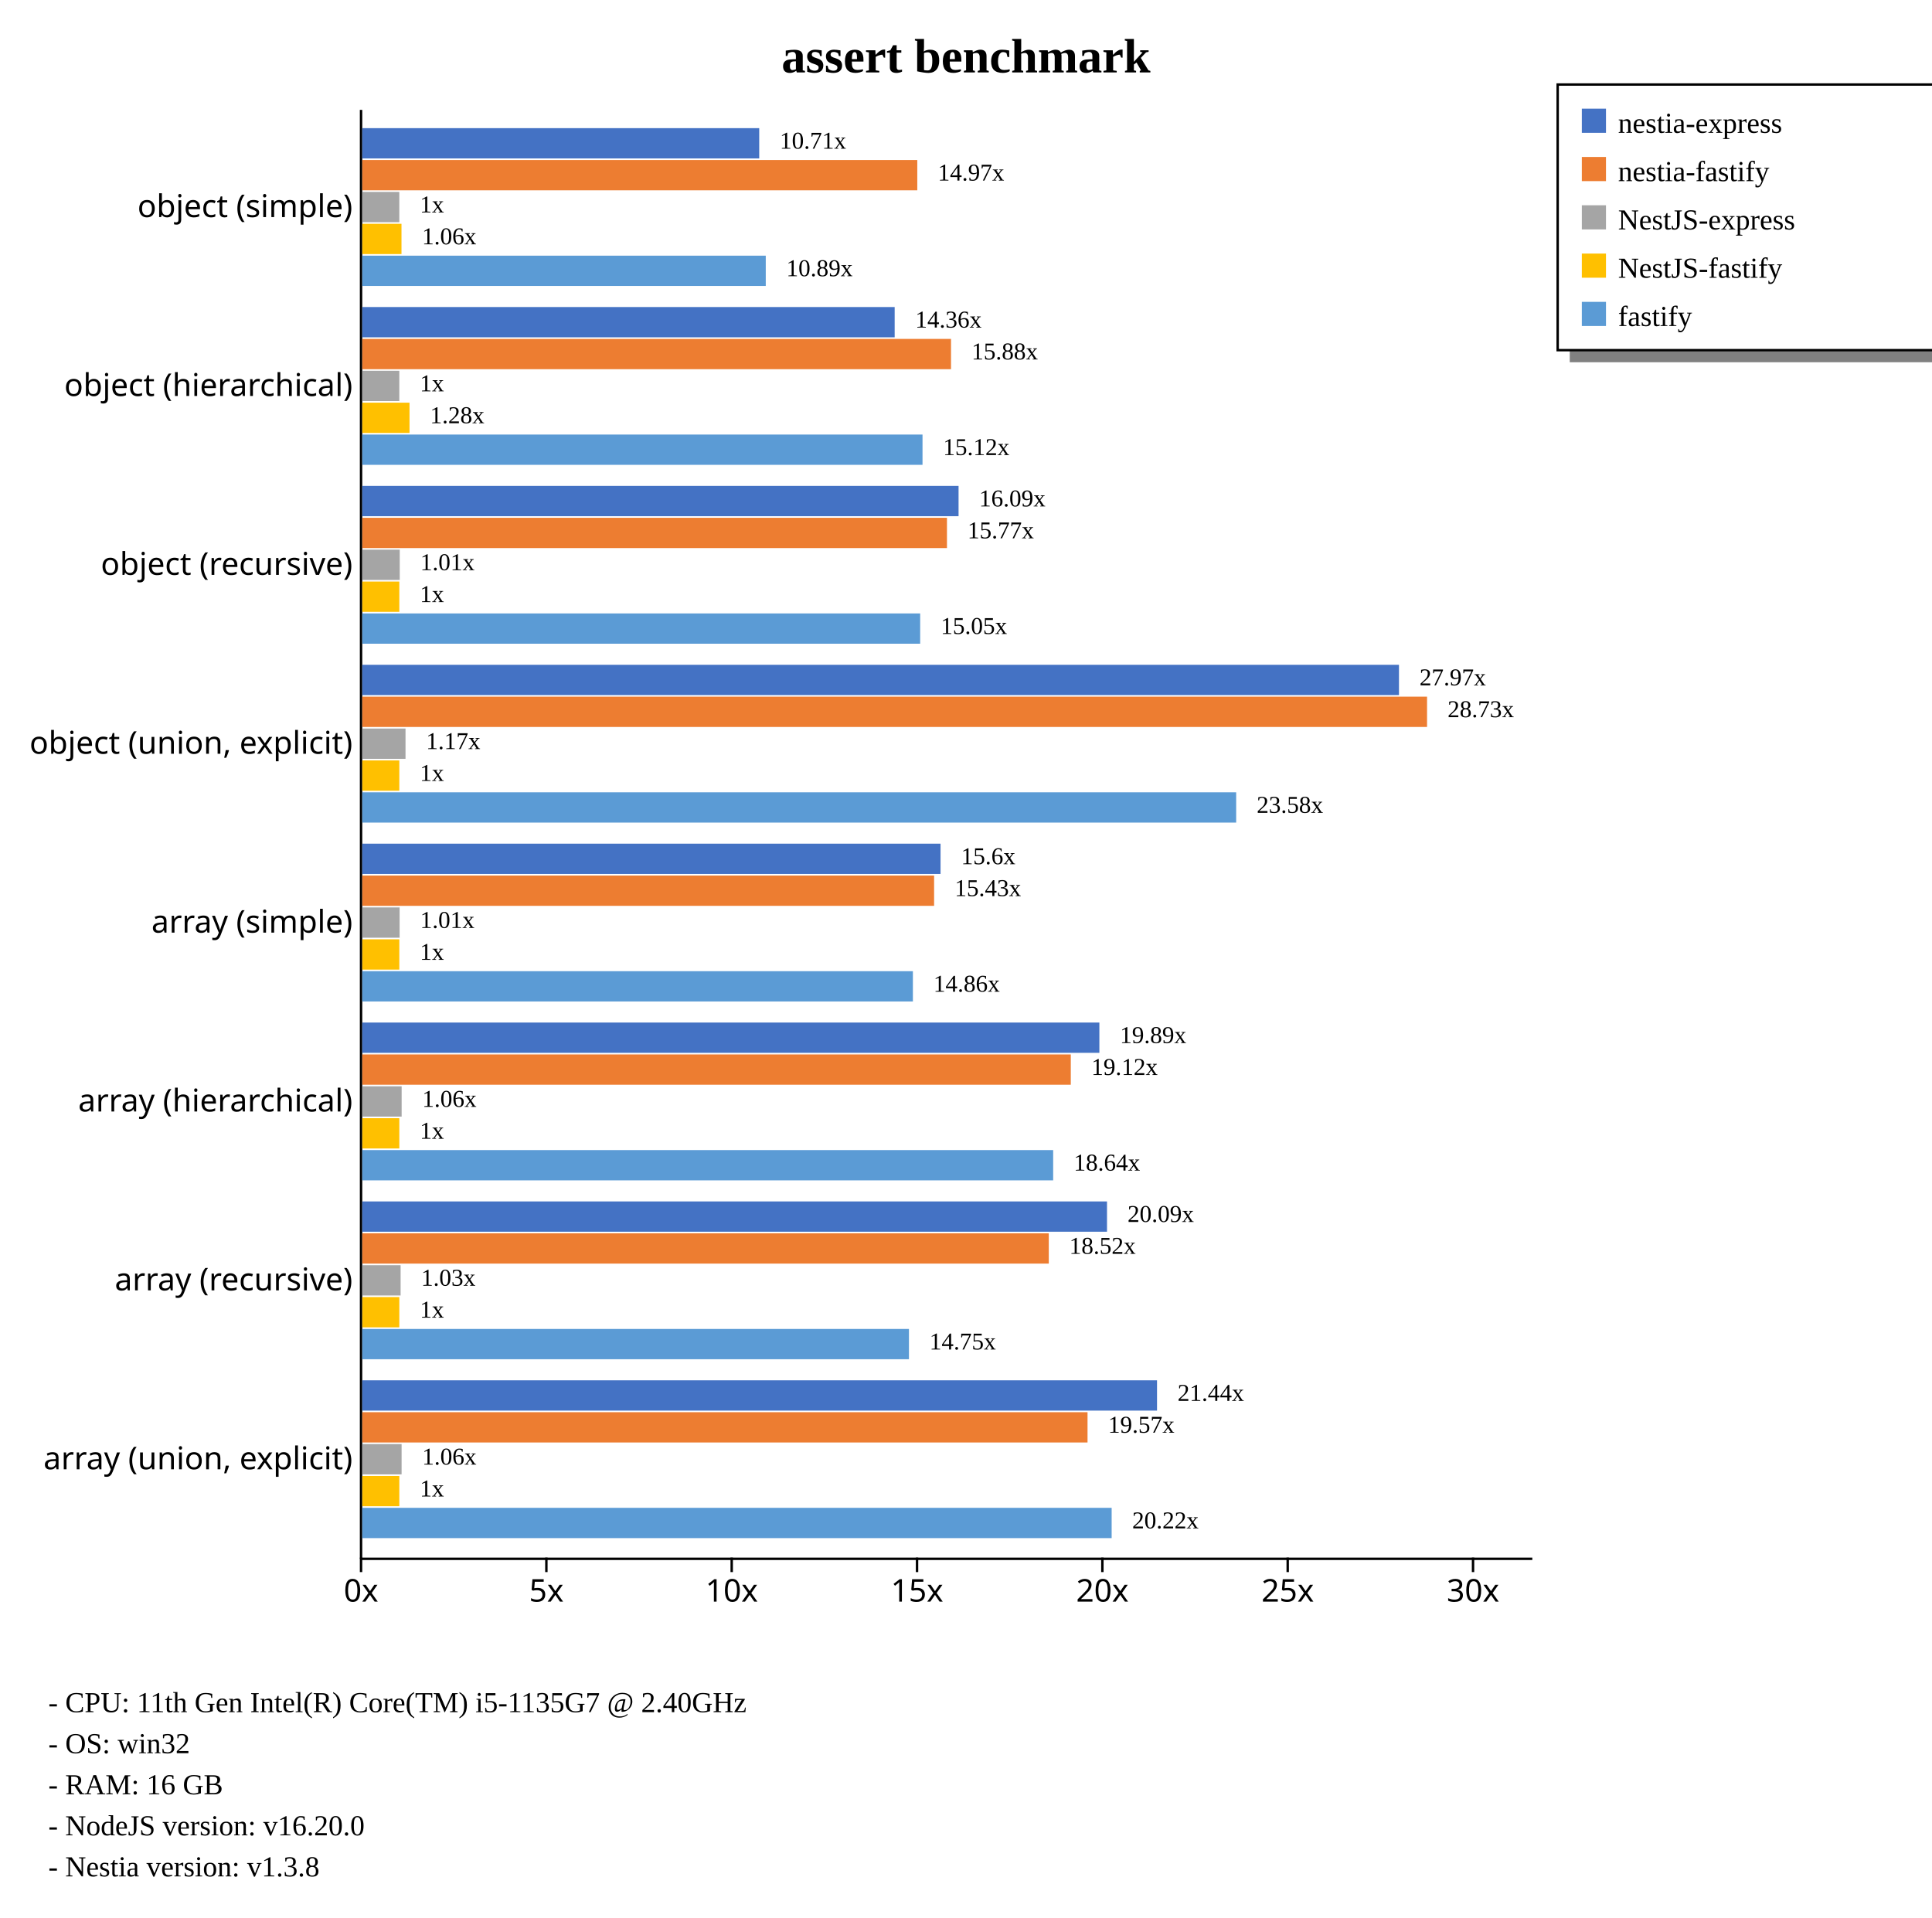
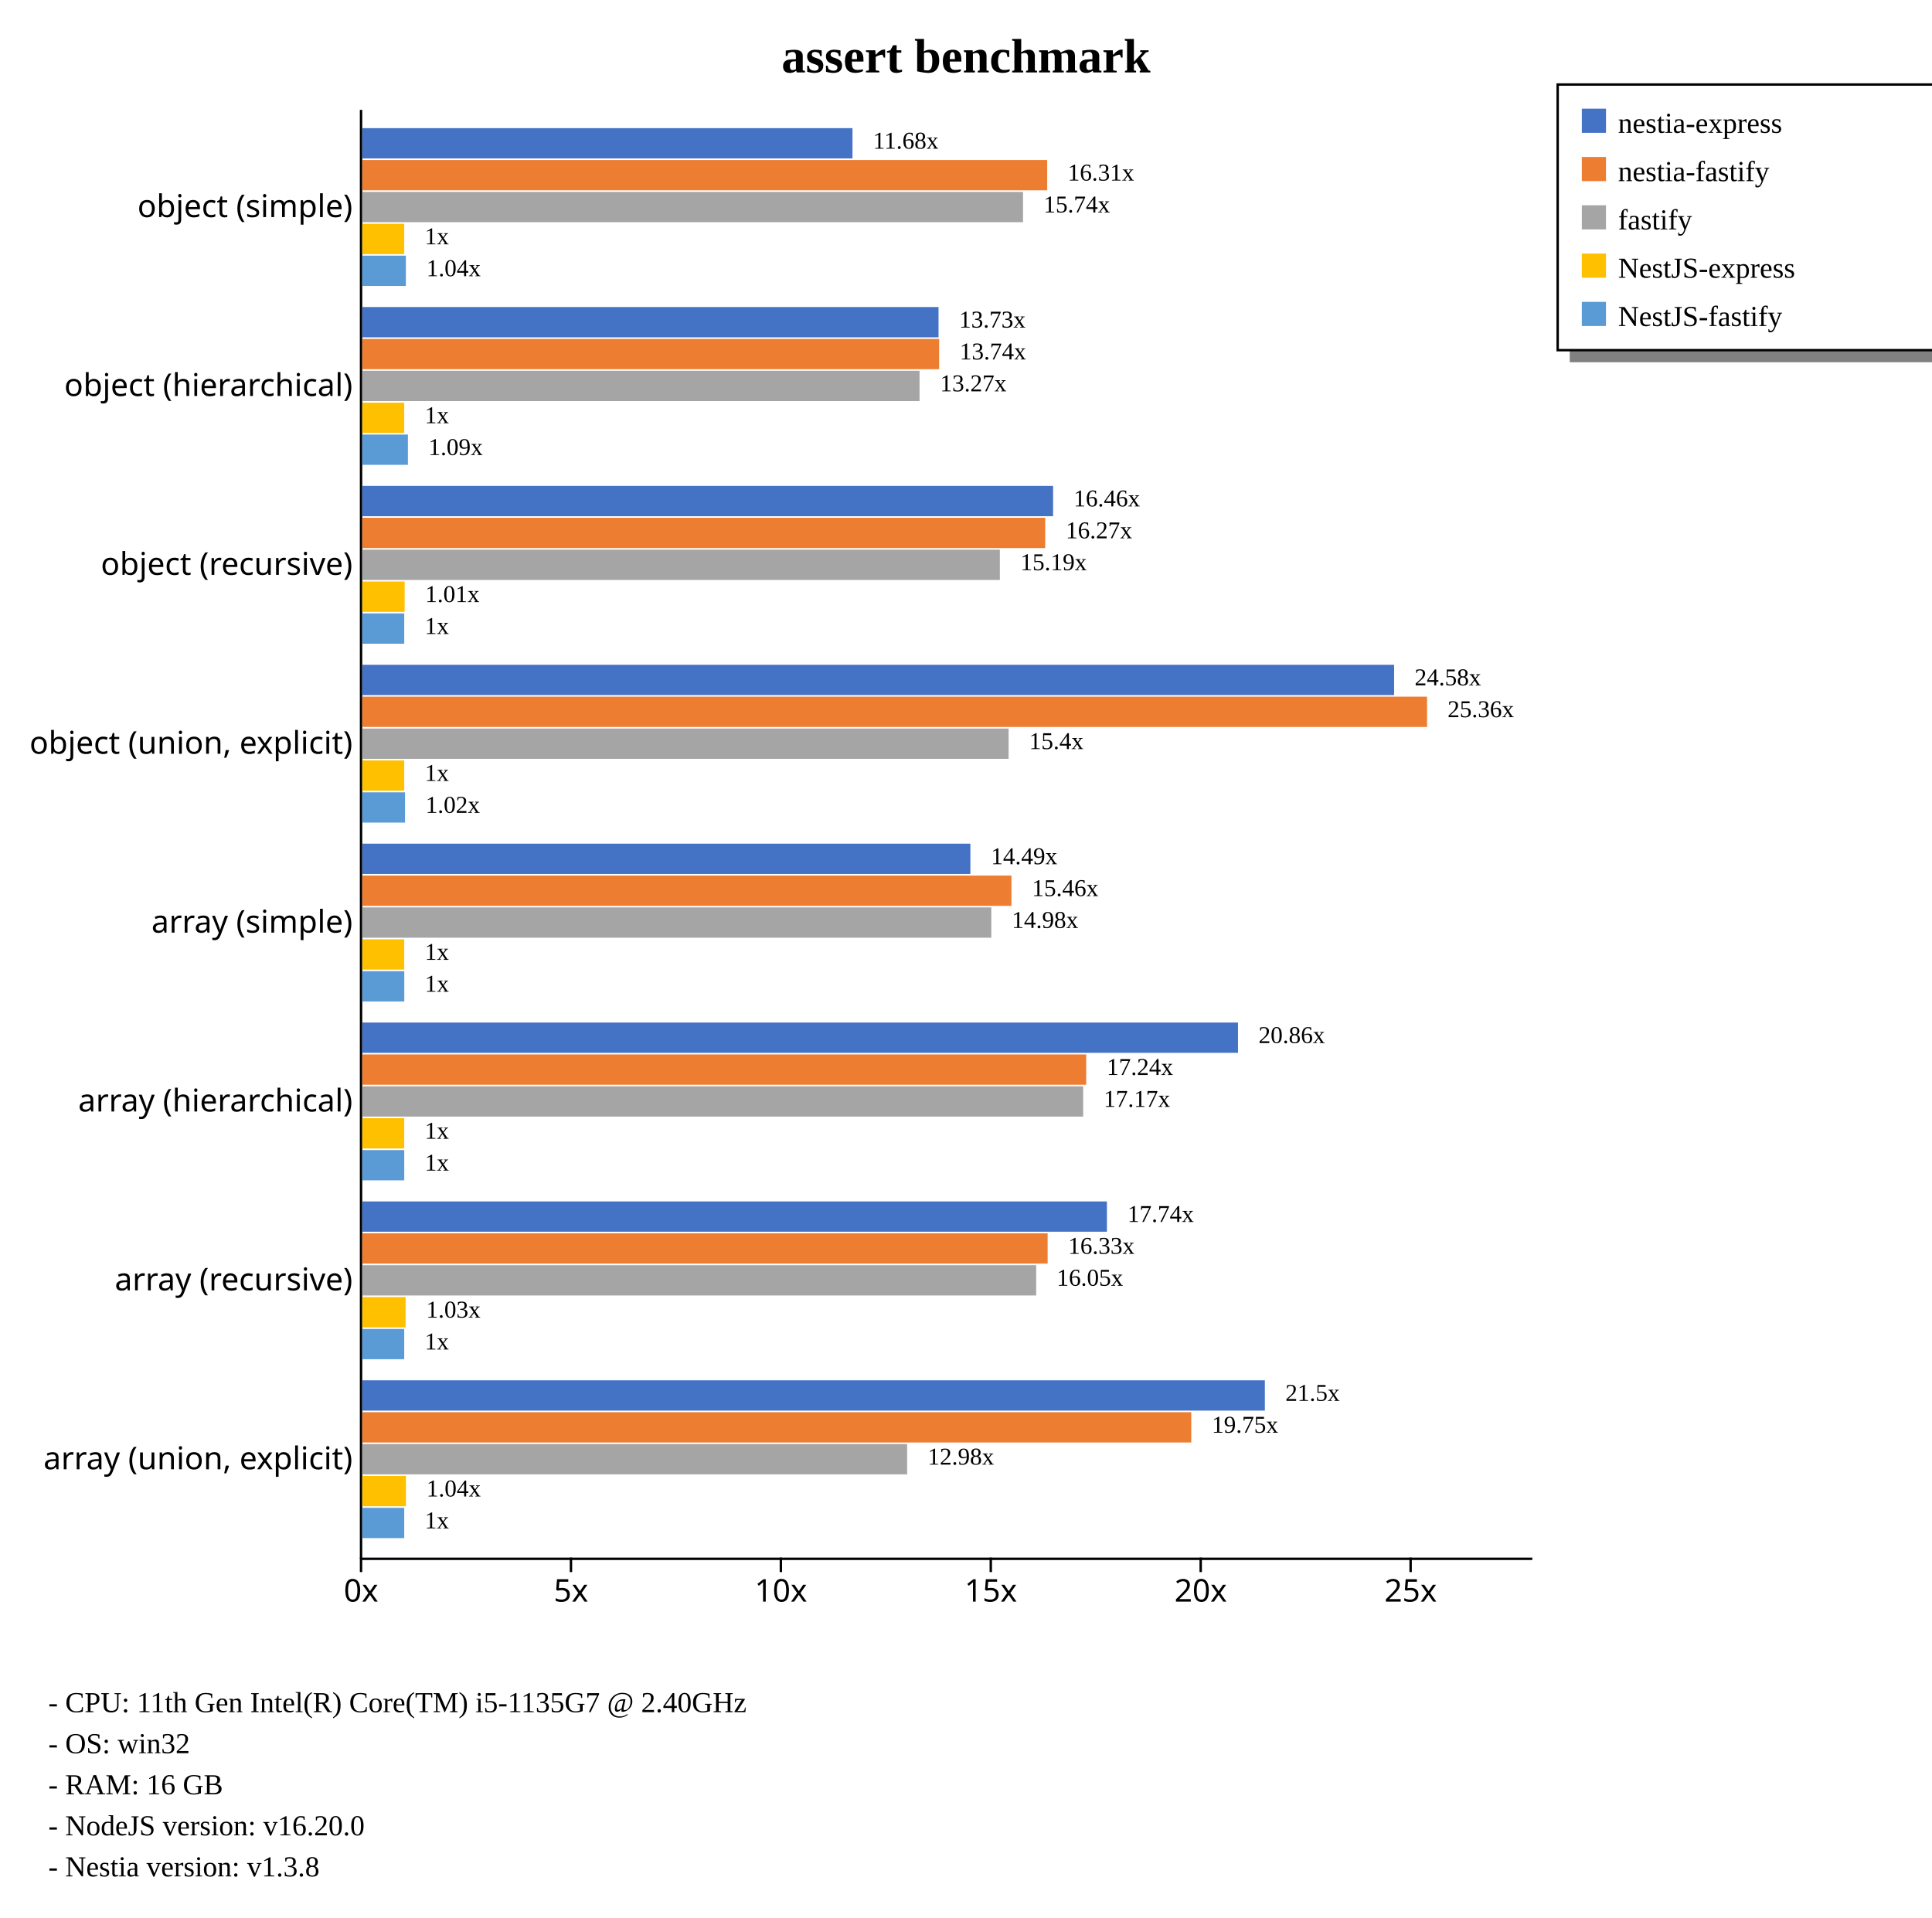
<svg xmlns="http://www.w3.org/2000/svg" width="800" height="794" style="background-color: white;">
  <g class="y axis" transform="translate(149,45)" fill="none" font-size="10" font-family="sans-serif" text-anchor="end" style="font-size: 13px;">
    <path class="domain" stroke="currentColor" d="M0.5,0.5V600.5" />
    <g class="tick" opacity="1" transform="translate(0,40.74074)" style="font-size: 13px;">
      <line stroke="currentColor" x2="0" />
      <text fill="currentColor" x="-3" dy="0.32em">object (simple)    </text>
    </g>
    <g class="tick" opacity="1" transform="translate(0,114.8148)" style="font-size: 13px;">
      <line stroke="currentColor" x2="0" />
      <text fill="currentColor" x="-3" dy="0.32em">object (hierarchical)    </text>
    </g>
    <g class="tick" opacity="1" transform="translate(0,188.8889)" style="font-size: 13px;">
      <line stroke="currentColor" x2="0" />
      <text fill="currentColor" x="-3" dy="0.32em">object (recursive)    </text>
    </g>
    <g class="tick" opacity="1" transform="translate(0,262.963)" style="font-size: 13px;">
      <line stroke="currentColor" x2="0" />
      <text fill="currentColor" x="-3" dy="0.32em">object (union, explicit)    </text>
    </g>
    <g class="tick" opacity="1" transform="translate(0,337.037)" style="font-size: 13px;">
      <line stroke="currentColor" x2="0" />
      <text fill="currentColor" x="-3" dy="0.32em">array (simple)    </text>
    </g>
    <g class="tick" opacity="1" transform="translate(0,411.1111)" style="font-size: 13px;">
      <line stroke="currentColor" x2="0" />
      <text fill="currentColor" x="-3" dy="0.32em">array (hierarchical)    </text>
    </g>
    <g class="tick" opacity="1" transform="translate(0,485.1852)" style="font-size: 13px;">
      <line stroke="currentColor" x2="0" />
      <text fill="currentColor" x="-3" dy="0.32em">array (recursive)    </text>
    </g>
    <g class="tick" opacity="1" transform="translate(0,559.2593)" style="font-size: 13px;">
      <line stroke="currentColor" x2="0" />
      <text fill="currentColor" x="-3" dy="0.32em">array (union, explicit)    </text>
    </g>
  </g>
  <g class="x axis" transform="translate(149,645)" fill="none" font-size="10" font-family="sans-serif" text-anchor="middle" style="font-size: 13px;">
    <path class="domain" stroke="currentColor" d="M0.5,0.5H485.5" />
    <g class="tick" opacity="1" transform="translate(0.5,0)" style="font-size: 13px;">
      <line stroke="currentColor" y2="6" />
      <text fill="currentColor" y="9" dy="0.71em">0x</text>
    </g>
-     <g class="tick" opacity="1" transform="translate(77.24193,0)" style="font-size: 13px;">
+     <g class="tick" opacity="1" transform="translate(87.42113,0)" style="font-size: 13px;">
      <line stroke="currentColor" y2="6" />
      <text fill="currentColor" y="9" dy="0.71em">5x</text>
    </g>
-     <g class="tick" opacity="1" transform="translate(153.9839,0)" style="font-size: 13px;">
+     <g class="tick" opacity="1" transform="translate(174.3423,0)" style="font-size: 13px;">
      <line stroke="currentColor" y2="6" />
      <text fill="currentColor" y="9" dy="0.71em">10x</text>
    </g>
-     <g class="tick" opacity="1" transform="translate(230.7258,0)" style="font-size: 13px;">
+     <g class="tick" opacity="1" transform="translate(261.2634,0)" style="font-size: 13px;">
      <line stroke="currentColor" y2="6" />
      <text fill="currentColor" y="9" dy="0.71em">15x</text>
    </g>
-     <g class="tick" opacity="1" transform="translate(307.4677,0)" style="font-size: 13px;">
+     <g class="tick" opacity="1" transform="translate(348.1845,0)" style="font-size: 13px;">
      <line stroke="currentColor" y2="6" />
      <text fill="currentColor" y="9" dy="0.71em">20x</text>
    </g>
-     <g class="tick" opacity="1" transform="translate(384.2096,0)" style="font-size: 13px;">
+     <g class="tick" opacity="1" transform="translate(435.1057,0)" style="font-size: 13px;">
      <line stroke="currentColor" y2="6" />
      <text fill="currentColor" y="9" dy="0.71em">25x</text>
-     </g>
-     <g class="tick" opacity="1" transform="translate(460.9516,0)" style="font-size: 13px;">
-       <line stroke="currentColor" y2="6" />
-       <text fill="currentColor" y="9" dy="0.71em">30x</text>
    </g>
  </g>
  <text transform="translate(400, 30)" style="text-anchor: middle; font-size: 20px; font-weight: bold;">assert benchmark</text>
  <rect x="650" y="145" width="230" height="5" fill="gray" />
  <rect x="645" y="35" width="230" height="110" fill="none" stroke="black" />
  <rect x="655" y="45" width="10" height="10" style="fill: #4472c4;" />
  <text x="670" y="55" style="font-size: 12px;">nestia-express</text>
  <rect x="655" y="65" width="10" height="10" style="fill: #ed7d31;" />
  <text x="670" y="75" style="font-size: 12px;">nestia-fastify</text>
  <rect x="655" y="85" width="10" height="10" style="fill: #a5a5a5;" />
-   <text x="670" y="95" style="font-size: 12px;">NestJS-express</text>
+   <text x="670" y="95" style="font-size: 12px;">fastify</text>
  <rect x="655" y="105" width="10" height="10" style="fill: #ffc000;" />
-   <text x="670" y="115" style="font-size: 12px;">NestJS-fastify</text>
+   <text x="670" y="115" style="font-size: 12px;">NestJS-express</text>
  <rect x="655" y="125" width="10" height="10" style="fill: #5b9bd5;" />
-   <text x="670" y="135" style="font-size: 12px;">fastify</text>
+   <text x="670" y="135" style="font-size: 12px;">NestJS-fastify</text>
  <text x="20" y="709" style="font-size: 12px;">  - CPU: 11th Gen Intel(R) Core(TM) i5-1135G7 @ 2.40GHz</text>
  <text x="20" y="726" style="font-size: 12px;">  - OS: win32</text>
  <text x="20" y="743" style="font-size: 12px;">  - RAM: 16 GB</text>
  <text x="20" y="760" style="font-size: 12px;">  - NodeJS version: v16.20.0</text>
  <text x="20" y="777" style="font-size: 12px;">  - Nestia version: v1.3.8</text>
  <g style="font-size: 13px;">
    <g style="font-size: 13px;">
-       <rect x="150" y="53.067" width="164.377" height="12.541" fill="#4472c4" />
-       <rect x="150" y="66.269" width="229.829" height="12.541" fill="#ed7d31" />
-       <rect x="150" y="79.47" width="15.348" height="12.541" fill="#a5a5a5" />
-       <rect x="150" y="92.671" width="16.248" height="12.541" fill="#ffc000" />
-       <rect x="150" y="105.873" width="167.086" height="12.541" fill="#5b9bd5" />
-       <text class="label" x="322.877" y="61.567" font-size="10px">10.71x</text>
-       <text class="label" x="388.329" y="74.769" font-size="10px">14.97x</text>
-       <text class="label" x="173.848" y="87.97" font-size="10px">1x</text>
-       <text class="label" x="174.748" y="101.171" font-size="10px">1.06x</text>
-       <text class="label" x="325.586" y="114.373" font-size="10px">10.89x</text>
-       <text class="label" x="319.377" y="63.067" font-size="8px" />
-       <text class="label" x="384.829" y="76.269" font-size="8px" />
-       <text class="label" x="170.348" y="89.47" font-size="8px" />
-       <text class="label" x="171.248" y="102.671" font-size="8px" />
-       <text class="label" x="322.086" y="115.873" font-size="8px" />
-     </g>
-     <g style="font-size: 13px;">
-       <rect x="150" y="127.142" width="220.463" height="12.541" fill="#4472c4" />
-       <rect x="150" y="140.343" width="243.794" height="12.541" fill="#ed7d31" />
-       <rect x="150" y="153.544" width="15.348" height="12.541" fill="#a5a5a5" />
-       <rect x="150" y="166.746" width="19.569" height="12.541" fill="#ffc000" />
-       <rect x="150" y="179.947" width="231.994" height="12.541" fill="#5b9bd5" />
-       <text class="label" x="378.963" y="135.642" font-size="10px">14.36x</text>
-       <text class="label" x="402.294" y="148.843" font-size="10px">15.88x</text>
-       <text class="label" x="173.848" y="162.044" font-size="10px">1x</text>
-       <text class="label" x="178.069" y="175.246" font-size="10px">1.28x</text>
-       <text class="label" x="390.494" y="188.447" font-size="10px">15.12x</text>
-       <text class="label" x="375.463" y="137.142" font-size="8px" />
-       <text class="label" x="398.794" y="150.343" font-size="8px" />
-       <text class="label" x="170.348" y="163.544" font-size="8px" />
-       <text class="label" x="174.569" y="176.746" font-size="8px" />
-       <text class="label" x="386.994" y="189.947" font-size="8px" />
-     </g>
-     <g style="font-size: 13px;">
-       <rect x="150" y="201.216" width="246.919" height="12.541" fill="#4472c4" />
-       <rect x="150" y="214.417" width="242.116" height="12.541" fill="#ed7d31" />
-       <rect x="150" y="227.618" width="15.525" height="12.541" fill="#a5a5a5" />
-       <rect x="150" y="240.82" width="15.348" height="12.541" fill="#ffc000" />
-       <rect x="150" y="254.021" width="231.024" height="12.541" fill="#5b9bd5" />
-       <text class="label" x="405.419" y="209.716" font-size="10px">16.09x</text>
-       <text class="label" x="400.616" y="222.917" font-size="10px">15.77x</text>
-       <text class="label" x="174.025" y="236.118" font-size="10px">1.01x</text>
-       <text class="label" x="173.848" y="249.32" font-size="10px">1x</text>
-       <text class="label" x="389.524" y="262.521" font-size="10px">15.05x</text>
-       <text class="label" x="401.919" y="211.216" font-size="8px" />
-       <text class="label" x="397.116" y="224.417" font-size="8px" />
-       <text class="label" x="170.525" y="237.618" font-size="8px" />
-       <text class="label" x="170.348" y="250.82" font-size="8px" />
-       <text class="label" x="386.024" y="264.021" font-size="8px" />
-     </g>
-     <g style="font-size: 13px;">
-       <rect x="150" y="275.29" width="429.286" height="12.541" fill="#4472c4" />
+       <rect x="150" y="53.067" width="202.998" height="12.541" fill="#4472c4" />
+       <rect x="150" y="66.269" width="283.614" height="12.541" fill="#ed7d31" />
+       <rect x="150" y="79.47" width="273.606" height="12.541" fill="#a5a5a5" />
+       <rect x="150" y="92.671" width="17.384" height="12.541" fill="#ffc000" />
+       <rect x="150" y="105.873" width="18.064" height="12.541" fill="#5b9bd5" />
+       <text class="label" x="361.498" y="61.567" font-size="10px">11.68x</text>
+       <text class="label" x="442.114" y="74.769" font-size="10px">16.31x</text>
+       <text class="label" x="432.106" y="87.97" font-size="10px">15.74x</text>
+       <text class="label" x="175.884" y="101.171" font-size="10px">1x</text>
+       <text class="label" x="176.564" y="114.373" font-size="10px">1.04x</text>
+       <text class="label" x="357.998" y="63.067" font-size="8px" />
+       <text class="label" x="438.614" y="76.269" font-size="8px" />
+       <text class="label" x="428.606" y="89.47" font-size="8px" />
+       <text class="label" x="172.384" y="102.671" font-size="8px" />
+       <text class="label" x="173.064" y="115.873" font-size="8px" />
+     </g>
+     <g style="font-size: 13px;">
+       <rect x="150" y="127.142" width="238.629" height="12.541" fill="#4472c4" />
+       <rect x="150" y="140.343" width="238.874" height="12.541" fill="#ed7d31" />
+       <rect x="150" y="153.544" width="230.767" height="12.541" fill="#a5a5a5" />
+       <rect x="150" y="166.746" width="17.384" height="12.541" fill="#ffc000" />
+       <rect x="150" y="179.947" width="18.915" height="12.541" fill="#5b9bd5" />
+       <text class="label" x="397.129" y="135.642" font-size="10px">13.73x</text>
+       <text class="label" x="397.374" y="148.843" font-size="10px">13.74x</text>
+       <text class="label" x="389.267" y="162.044" font-size="10px">13.27x</text>
+       <text class="label" x="175.884" y="175.246" font-size="10px">1x</text>
+       <text class="label" x="177.415" y="188.447" font-size="10px">1.09x</text>
+       <text class="label" x="393.629" y="137.142" font-size="8px" />
+       <text class="label" x="393.874" y="150.343" font-size="8px" />
+       <text class="label" x="385.767" y="163.544" font-size="8px" />
+       <text class="label" x="172.384" y="176.746" font-size="8px" />
+       <text class="label" x="173.915" y="189.947" font-size="8px" />
+     </g>
+     <g style="font-size: 13px;">
+       <rect x="150" y="201.216" width="286.061" height="12.541" fill="#4472c4" />
+       <rect x="150" y="214.417" width="282.794" height="12.541" fill="#ed7d31" />
+       <rect x="150" y="227.618" width="264.026" height="12.541" fill="#a5a5a5" />
+       <rect x="150" y="240.82" width="17.556" height="12.541" fill="#ffc000" />
+       <rect x="150" y="254.021" width="17.384" height="12.541" fill="#5b9bd5" />
+       <text class="label" x="444.561" y="209.716" font-size="10px">16.46x</text>
+       <text class="label" x="441.294" y="222.917" font-size="10px">16.27x</text>
+       <text class="label" x="422.526" y="236.118" font-size="10px">15.19x</text>
+       <text class="label" x="176.056" y="249.32" font-size="10px">1.01x</text>
+       <text class="label" x="175.884" y="262.521" font-size="10px">1x</text>
+       <text class="label" x="441.061" y="211.216" font-size="8px" />
+       <text class="label" x="437.794" y="224.417" font-size="8px" />
+       <text class="label" x="419.026" y="237.618" font-size="8px" />
+       <text class="label" x="172.556" y="250.82" font-size="8px" />
+       <text class="label" x="172.384" y="264.021" font-size="8px" />
+     </g>
+     <g style="font-size: 13px;">
+       <rect x="150" y="275.29" width="427.27" height="12.541" fill="#4472c4" />
      <rect x="150" y="288.491" width="440.909" height="12.541" fill="#ed7d31" />
-       <rect x="150" y="301.692" width="17.912" height="12.541" fill="#a5a5a5" />
-       <rect x="150" y="314.894" width="15.348" height="12.541" fill="#ffc000" />
-       <rect x="150" y="328.095" width="361.87" height="12.541" fill="#5b9bd5" />
-       <text class="label" x="587.786" y="283.79" font-size="10px">27.97x</text>
-       <text class="label" x="599.409" y="296.991" font-size="10px">28.73x</text>
-       <text class="label" x="176.412" y="310.192" font-size="10px">1.17x</text>
-       <text class="label" x="173.848" y="323.394" font-size="10px">1x</text>
-       <text class="label" x="520.37" y="336.595" font-size="10px">23.58x</text>
-       <text class="label" x="584.286" y="285.29" font-size="8px" />
+       <rect x="150" y="301.692" width="267.65" height="12.541" fill="#a5a5a5" />
+       <rect x="150" y="314.894" width="17.384" height="12.541" fill="#ffc000" />
+       <rect x="150" y="328.095" width="17.707" height="12.541" fill="#5b9bd5" />
+       <text class="label" x="585.77" y="283.79" font-size="10px">24.58x</text>
+       <text class="label" x="599.409" y="296.991" font-size="10px">25.36x</text>
+       <text class="label" x="426.15" y="310.192" font-size="10px">15.4x</text>
+       <text class="label" x="175.884" y="323.394" font-size="10px">1x</text>
+       <text class="label" x="176.207" y="336.595" font-size="10px">1.02x</text>
+       <text class="label" x="582.27" y="285.29" font-size="8px" />
      <text class="label" x="595.909" y="298.491" font-size="8px" />
-       <text class="label" x="172.912" y="311.692" font-size="8px" />
-       <text class="label" x="170.348" y="324.894" font-size="8px" />
-       <text class="label" x="516.87" y="338.095" font-size="8px" />
-     </g>
-     <g style="font-size: 13px;">
-       <rect x="150" y="349.364" width="239.458" height="12.541" fill="#4472c4" />
-       <rect x="150" y="362.565" width="236.793" height="12.541" fill="#ed7d31" />
-       <rect x="150" y="375.766" width="15.472" height="12.541" fill="#a5a5a5" />
-       <rect x="150" y="388.968" width="15.348" height="12.541" fill="#ffc000" />
-       <rect x="150" y="402.169" width="228.008" height="12.541" fill="#5b9bd5" />
-       <text class="label" x="397.958" y="357.864" font-size="10px">15.6x</text>
-       <text class="label" x="395.293" y="371.065" font-size="10px">15.43x</text>
-       <text class="label" x="173.972" y="384.266" font-size="10px">1.01x</text>
-       <text class="label" x="173.848" y="397.468" font-size="10px">1x</text>
-       <text class="label" x="386.508" y="410.669" font-size="10px">14.86x</text>
-       <text class="label" x="394.458" y="359.364" font-size="8px" />
-       <text class="label" x="391.793" y="372.565" font-size="8px" />
-       <text class="label" x="170.472" y="385.766" font-size="8px" />
-       <text class="label" x="170.348" y="398.968" font-size="8px" />
-       <text class="label" x="383.008" y="412.169" font-size="8px" />
-     </g>
-     <g style="font-size: 13px;">
-       <rect x="150" y="423.438" width="305.227" height="12.541" fill="#4472c4" />
-       <rect x="150" y="436.639" width="293.394" height="12.541" fill="#ed7d31" />
-       <rect x="150" y="449.84" width="16.314" height="12.541" fill="#a5a5a5" />
-       <rect x="150" y="463.042" width="15.348" height="12.541" fill="#ffc000" />
-       <rect x="150" y="476.243" width="286.095" height="12.541" fill="#5b9bd5" />
-       <text class="label" x="463.727" y="431.938" font-size="10px">19.89x</text>
-       <text class="label" x="451.894" y="445.139" font-size="10px">19.12x</text>
-       <text class="label" x="174.814" y="458.34" font-size="10px">1.06x</text>
-       <text class="label" x="173.848" y="471.542" font-size="10px">1x</text>
-       <text class="label" x="444.595" y="484.743" font-size="10px">18.64x</text>
-       <text class="label" x="460.227" y="433.438" font-size="8px" />
-       <text class="label" x="448.394" y="446.639" font-size="8px" />
-       <text class="label" x="171.314" y="459.84" font-size="8px" />
-       <text class="label" x="170.348" y="473.042" font-size="8px" />
-       <text class="label" x="441.095" y="486.243" font-size="8px" />
-     </g>
-     <g style="font-size: 13px;">
-       <rect x="150" y="497.512" width="308.384" height="12.541" fill="#4472c4" />
-       <rect x="150" y="510.713" width="284.278" height="12.541" fill="#ed7d31" />
-       <rect x="150" y="523.915" width="15.884" height="12.541" fill="#a5a5a5" />
-       <rect x="150" y="537.116" width="15.348" height="12.541" fill="#ffc000" />
-       <rect x="150" y="550.317" width="226.377" height="12.541" fill="#5b9bd5" />
-       <text class="label" x="466.884" y="506.012" font-size="10px">20.09x</text>
-       <text class="label" x="442.778" y="519.213" font-size="10px">18.52x</text>
-       <text class="label" x="174.384" y="532.415" font-size="10px">1.03x</text>
-       <text class="label" x="173.848" y="545.616" font-size="10px">1x</text>
-       <text class="label" x="384.877" y="558.817" font-size="10px">14.75x</text>
-       <text class="label" x="463.384" y="507.512" font-size="8px" />
-       <text class="label" x="439.278" y="520.713" font-size="8px" />
-       <text class="label" x="170.884" y="533.915" font-size="8px" />
-       <text class="label" x="170.348" y="547.116" font-size="8px" />
-       <text class="label" x="381.377" y="560.317" font-size="8px" />
-     </g>
-     <g style="font-size: 13px;">
-       <rect x="150" y="571.586" width="329.1" height="12.541" fill="#4472c4" />
-       <rect x="150" y="584.787" width="300.322" height="12.541" fill="#ed7d31" />
-       <rect x="150" y="597.989" width="16.293" height="12.541" fill="#a5a5a5" />
-       <rect x="150" y="611.19" width="15.348" height="12.541" fill="#ffc000" />
-       <rect x="150" y="624.391" width="310.311" height="12.541" fill="#5b9bd5" />
-       <text class="label" x="487.6" y="580.086" font-size="10px">21.44x</text>
-       <text class="label" x="458.822" y="593.287" font-size="10px">19.57x</text>
-       <text class="label" x="174.793" y="606.489" font-size="10px">1.06x</text>
-       <text class="label" x="173.848" y="619.69" font-size="10px">1x</text>
-       <text class="label" x="468.811" y="632.891" font-size="10px">20.22x</text>
-       <text class="label" x="484.1" y="581.586" font-size="8px" />
-       <text class="label" x="455.322" y="594.787" font-size="8px" />
-       <text class="label" x="171.293" y="607.989" font-size="8px" />
-       <text class="label" x="170.348" y="621.19" font-size="8px" />
-       <text class="label" x="465.311" y="634.391" font-size="8px" />
+       <text class="label" x="422.65" y="311.692" font-size="8px" />
+       <text class="label" x="172.384" y="324.894" font-size="8px" />
+       <text class="label" x="172.707" y="338.095" font-size="8px" />
+     </g>
+     <g style="font-size: 13px;">
+       <rect x="150" y="349.364" width="251.817" height="12.541" fill="#4472c4" />
+       <rect x="150" y="362.565" width="268.821" height="12.541" fill="#ed7d31" />
+       <rect x="150" y="375.766" width="260.483" height="12.541" fill="#a5a5a5" />
+       <rect x="150" y="388.968" width="17.384" height="12.541" fill="#ffc000" />
+       <rect x="150" y="402.169" width="17.404" height="12.541" fill="#5b9bd5" />
+       <text class="label" x="410.317" y="357.864" font-size="10px">14.49x</text>
+       <text class="label" x="427.321" y="371.065" font-size="10px">15.46x</text>
+       <text class="label" x="418.983" y="384.266" font-size="10px">14.98x</text>
+       <text class="label" x="175.884" y="397.468" font-size="10px">1x</text>
+       <text class="label" x="175.904" y="410.669" font-size="10px">1x</text>
+       <text class="label" x="406.817" y="359.364" font-size="8px" />
+       <text class="label" x="423.821" y="372.565" font-size="8px" />
+       <text class="label" x="415.483" y="385.766" font-size="8px" />
+       <text class="label" x="172.384" y="398.968" font-size="8px" />
+       <text class="label" x="172.404" y="412.169" font-size="8px" />
+     </g>
+     <g style="font-size: 13px;">
+       <rect x="150" y="423.438" width="362.63" height="12.541" fill="#4472c4" />
+       <rect x="150" y="436.639" width="299.766" height="12.541" fill="#ed7d31" />
+       <rect x="150" y="449.84" width="298.513" height="12.541" fill="#a5a5a5" />
+       <rect x="150" y="463.042" width="17.384" height="12.541" fill="#ffc000" />
+       <rect x="150" y="476.243" width="17.388" height="12.541" fill="#5b9bd5" />
+       <text class="label" x="521.13" y="431.938" font-size="10px">20.86x</text>
+       <text class="label" x="458.266" y="445.139" font-size="10px">17.24x</text>
+       <text class="label" x="457.013" y="458.34" font-size="10px">17.17x</text>
+       <text class="label" x="175.884" y="471.542" font-size="10px">1x</text>
+       <text class="label" x="175.888" y="484.743" font-size="10px">1x</text>
+       <text class="label" x="517.63" y="433.438" font-size="8px" />
+       <text class="label" x="454.766" y="446.639" font-size="8px" />
+       <text class="label" x="453.513" y="459.84" font-size="8px" />
+       <text class="label" x="172.384" y="473.042" font-size="8px" />
+       <text class="label" x="172.388" y="486.243" font-size="8px" />
+     </g>
+     <g style="font-size: 13px;">
+       <rect x="150" y="497.512" width="308.345" height="12.541" fill="#4472c4" />
+       <rect x="150" y="510.713" width="283.802" height="12.541" fill="#ed7d31" />
+       <rect x="150" y="523.915" width="279.057" height="12.541" fill="#a5a5a5" />
+       <rect x="150" y="537.116" width="17.961" height="12.541" fill="#ffc000" />
+       <rect x="150" y="550.317" width="17.384" height="12.541" fill="#5b9bd5" />
+       <text class="label" x="466.845" y="506.012" font-size="10px">17.74x</text>
+       <text class="label" x="442.302" y="519.213" font-size="10px">16.33x</text>
+       <text class="label" x="437.557" y="532.415" font-size="10px">16.05x</text>
+       <text class="label" x="176.461" y="545.616" font-size="10px">1.03x</text>
+       <text class="label" x="175.884" y="558.817" font-size="10px">1x</text>
+       <text class="label" x="463.345" y="507.512" font-size="8px" />
+       <text class="label" x="438.802" y="520.713" font-size="8px" />
+       <text class="label" x="434.057" y="533.915" font-size="8px" />
+       <text class="label" x="172.961" y="547.116" font-size="8px" />
+       <text class="label" x="172.384" y="560.317" font-size="8px" />
+     </g>
+     <g style="font-size: 13px;">
+       <rect x="150" y="571.586" width="373.748" height="12.541" fill="#4472c4" />
+       <rect x="150" y="584.787" width="343.275" height="12.541" fill="#ed7d31" />
+       <rect x="150" y="597.989" width="225.626" height="12.541" fill="#a5a5a5" />
+       <rect x="150" y="611.19" width="18.085" height="12.541" fill="#ffc000" />
+       <rect x="150" y="624.391" width="17.384" height="12.541" fill="#5b9bd5" />
+       <text class="label" x="532.248" y="580.086" font-size="10px">21.5x</text>
+       <text class="label" x="501.775" y="593.287" font-size="10px">19.75x</text>
+       <text class="label" x="384.126" y="606.489" font-size="10px">12.98x</text>
+       <text class="label" x="176.585" y="619.69" font-size="10px">1.04x</text>
+       <text class="label" x="175.884" y="632.891" font-size="10px">1x</text>
+       <text class="label" x="528.748" y="581.586" font-size="8px" />
+       <text class="label" x="498.275" y="594.787" font-size="8px" />
+       <text class="label" x="380.626" y="607.989" font-size="8px" />
+       <text class="label" x="173.085" y="621.19" font-size="8px" />
+       <text class="label" x="172.384" y="634.391" font-size="8px" />
    </g>
  </g>
</svg>
